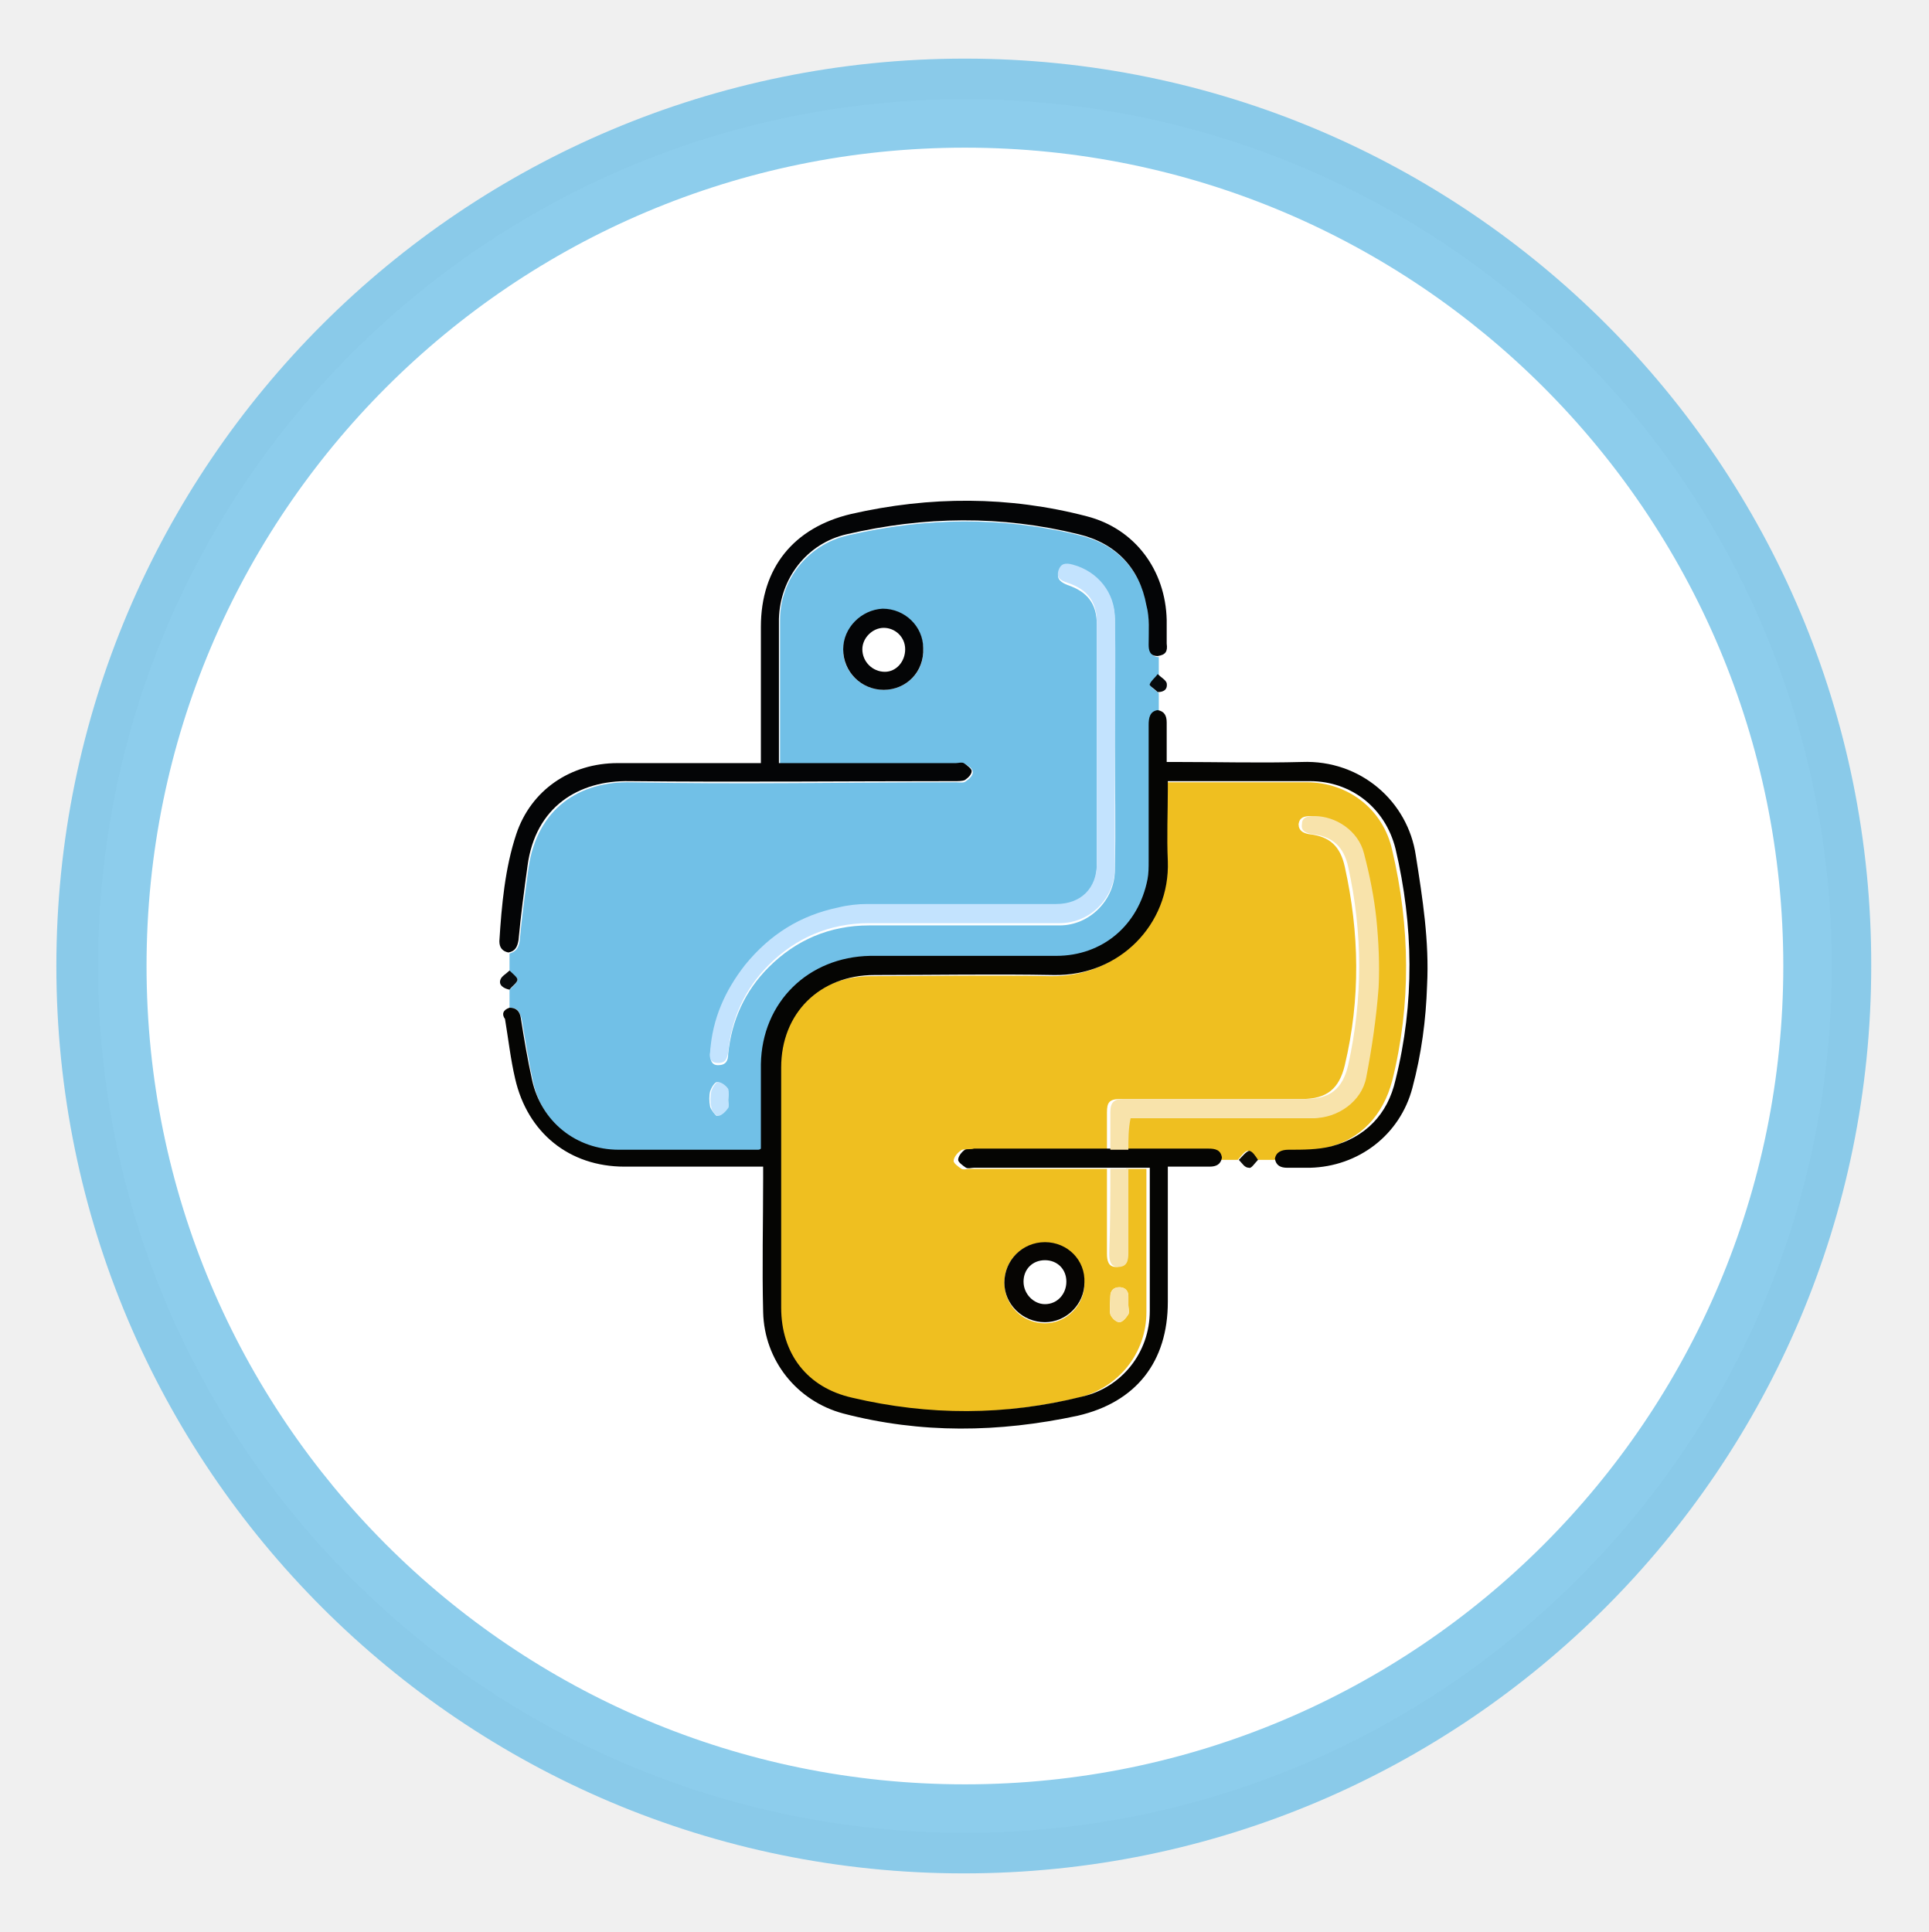
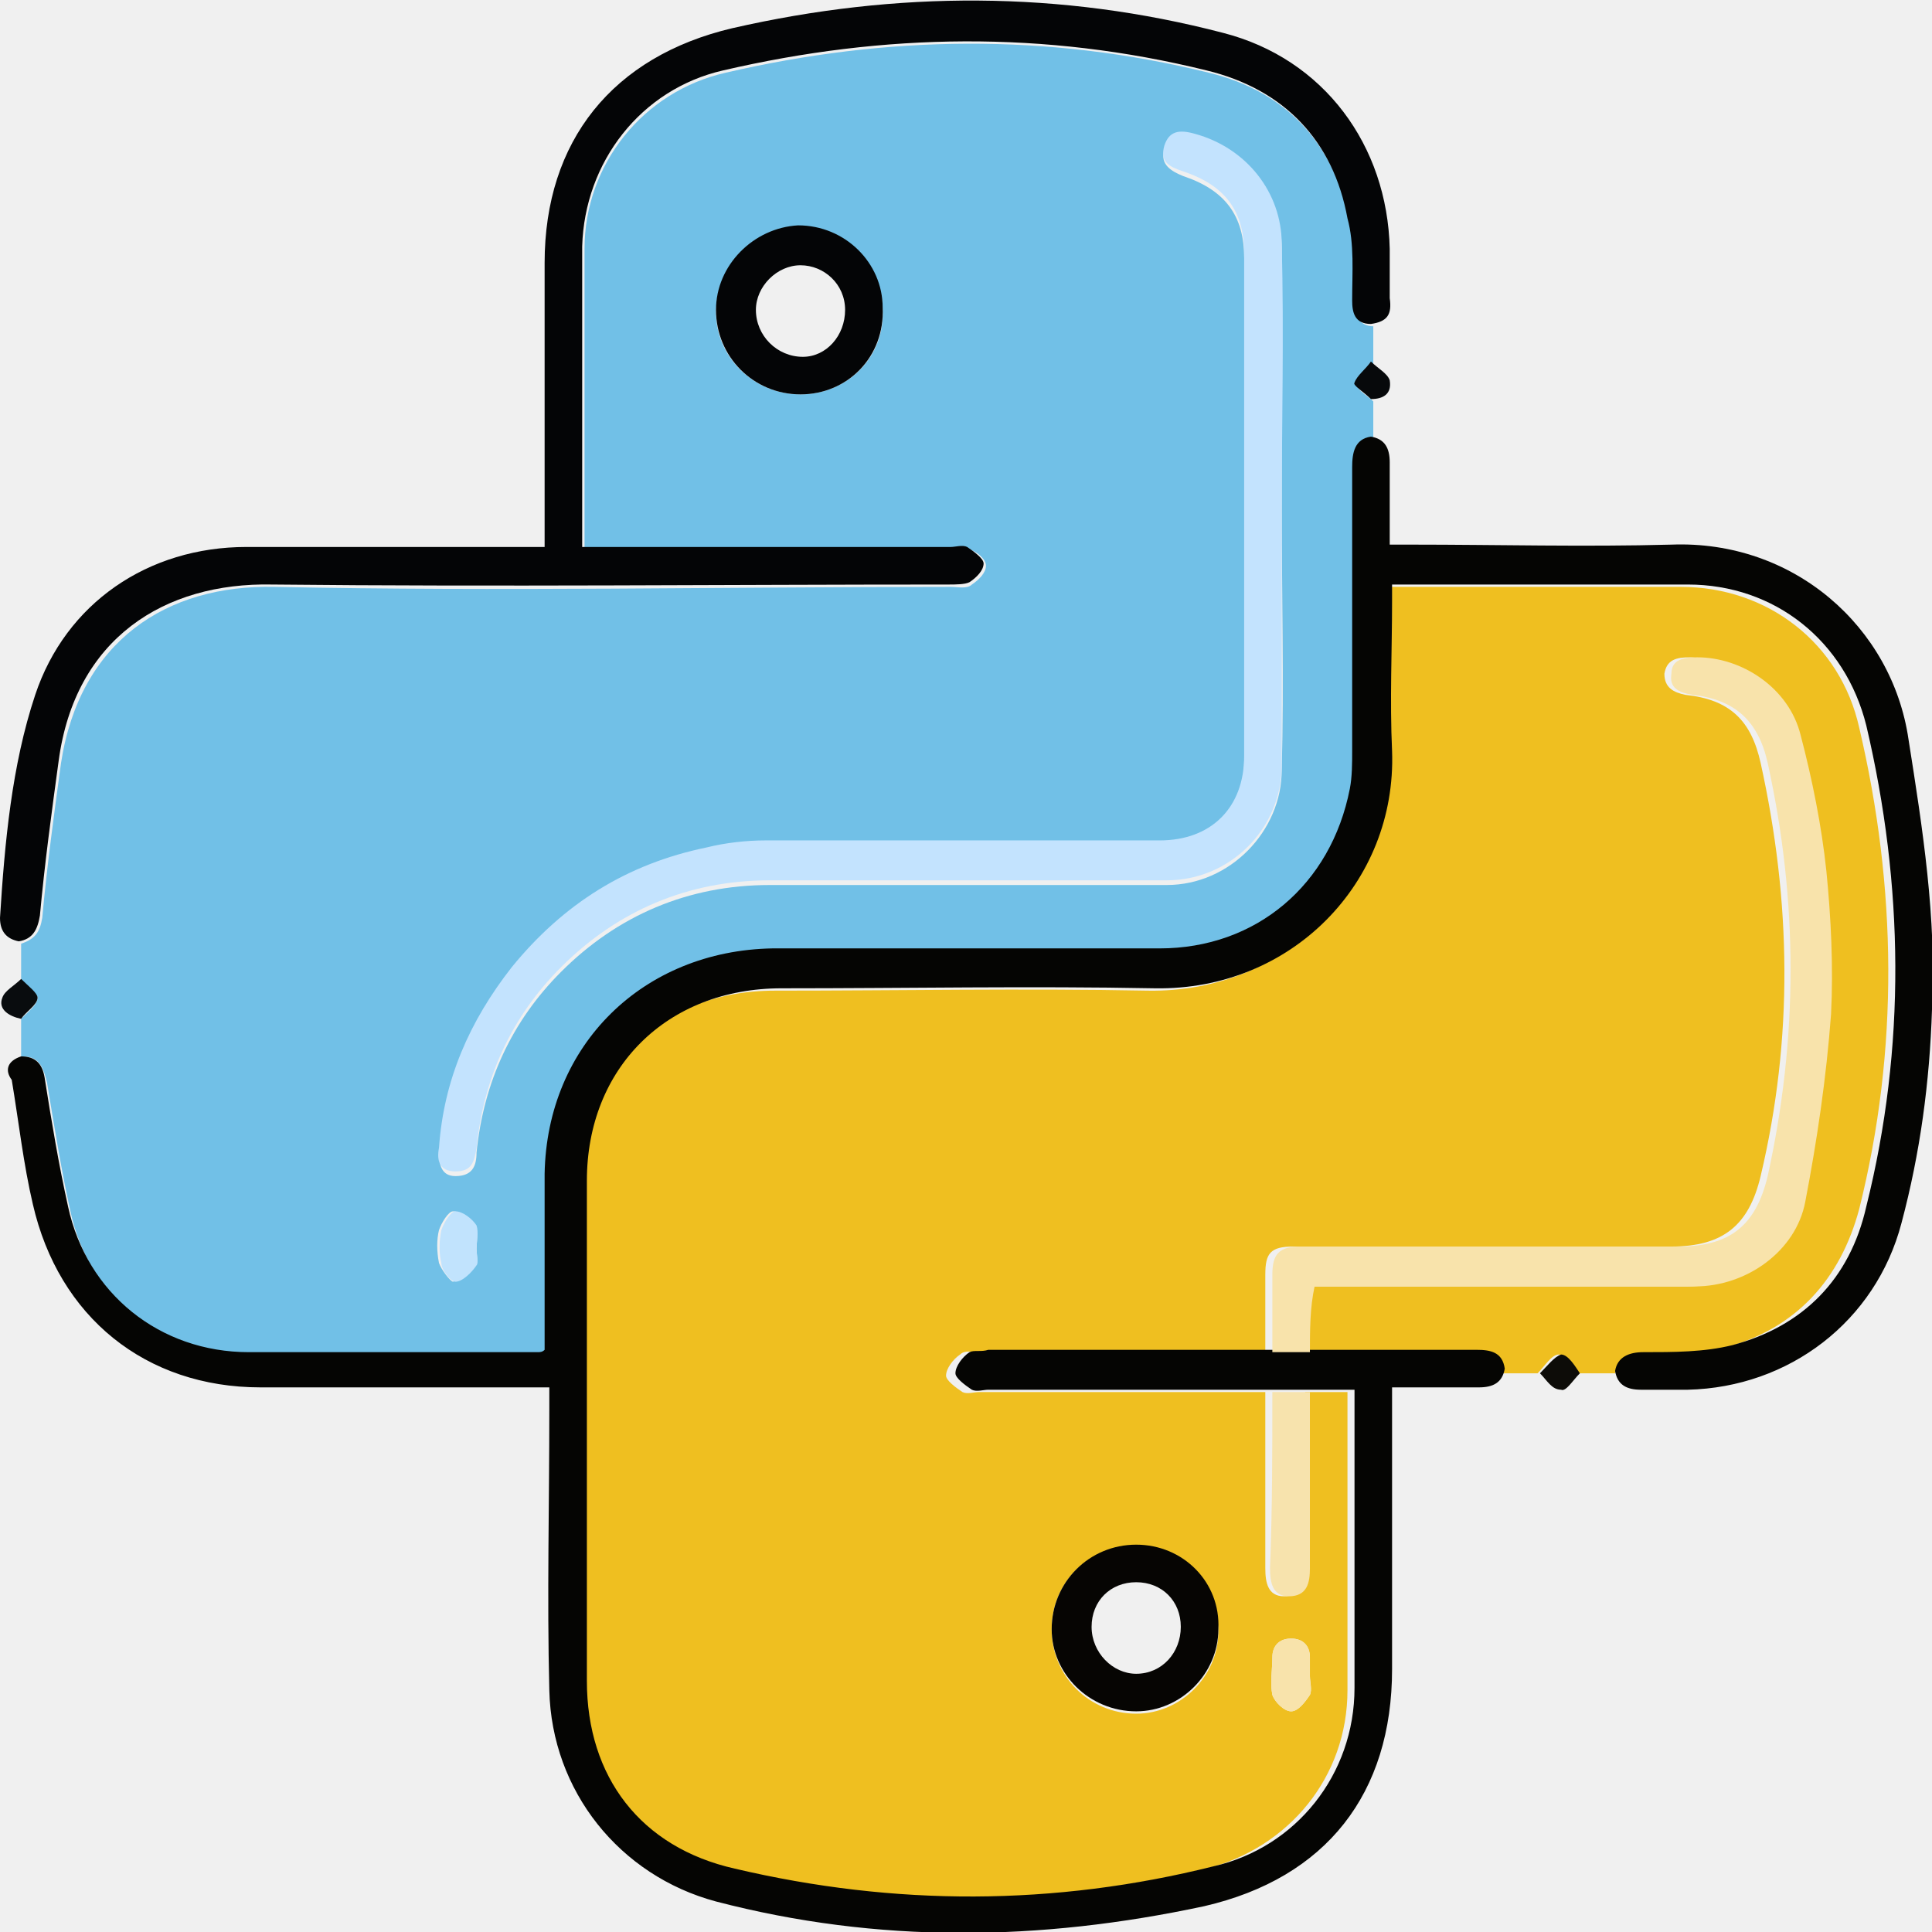
- <svg xmlns="http://www.w3.org/2000/svg" version="1.1" id="Layer_1" x="0px" y="0px" viewBox="0 0 171.1 171.4" style="enable-background:new 0 0 171.1 171.4;" xml:space="preserve">
+ <svg xmlns="http://www.w3.org/2000/svg" version="1.1" id="Layer_1" x="0px" y="0px" viewBox="0 0 82.3 82.3" style="enable-background:new 0 0 82.3 82.3;" xml:space="preserve">
  <style type="text/css">
- 	.st0{fill:#FFFFFF;}
- 	.st1{fill:none;stroke:#000000;stroke-width:1.072;stroke-miterlimit:10;}
- 	.st2{fill:none;stroke:#000000;stroke-width:1.078;stroke-miterlimit:10;}
- 	.st3{fill:none;stroke:#000000;stroke-width:1.082;stroke-miterlimit:10;}
- 	.st4{fill:none;stroke:#000000;stroke-width:1.07;stroke-miterlimit:10;}
- 	.st5{fill:none;stroke:#000000;stroke-width:1.061;stroke-miterlimit:10;}
- 	.st6{fill:none;stroke:#000000;stroke-width:1.078;stroke-miterlimit:10;}
- 	.st7{fill:none;stroke:#000000;stroke-width:1.064;stroke-miterlimit:10;}
- 	.st8{fill:none;stroke:#000000;stroke-width:1.071;stroke-miterlimit:10;}
- 	.st9{fill:none;stroke:#000000;stroke-width:0.896;stroke-miterlimit:10;}
- 	.st10{fill:#2284EB;}
- 	.st11{fill:#2682E8;}
- 	.st12{opacity:0.8;fill:#FFFF00;}
- 	.st13{fill:none;stroke:#000000;stroke-width:1.587;stroke-linecap:round;stroke-miterlimit:10;}
- 	.st14{fill:#040303;}
- 	.st15{opacity:0.8;fill:#103F84;}
- 	.st16{opacity:0.8;fill:#154EAA;}
- 	.st17{fill:#1955CD;}
- 	.st18{opacity:0.8;fill:#2A9B2F;}
- 	.st19{fill:#2A9B2F;}
- 	.st20{fill:#90DB5A;}
- 	.st21{opacity:0.8;fill:#FDC957;}
- 	.st22{fill:#413C36;}
- 	.st23{fill:#E46565;}
- 	.st24{fill:#E56D6D;}
- 	.st25{fill:#E56969;}
- 	.st26{fill:#FDC956;}
- 	.st27{fill:#FDC957;}
- 	.st28{fill:#FDCA57;}
- 	.st29{fill:#FCC856;}
- 	.st30{fill:#FCC957;}
- 	.st31{fill:#FCC958;}
- 	.st32{fill:#FDCA58;}
- 	.st33{fill:#FAC857;}
- 	.st34{fill:#F8C656;}
- 	.st35{opacity:0.8;fill:#71C0E7;}
- 	.st36{fill:#EFBF20;}
- 	.st37{fill:#71C0E7;}
- 	.st38{fill:#050503;}
- 	.st39{fill:#040506;}
- 	.st40{fill:#090C0E;}
- 	.st41{fill:#0D0C08;}
- 	.st42{fill:#07090B;}
- 	.st43{fill:#F8E3AB;}
- 	.st44{fill:#060503;}
- 	.st45{fill:#F7E3AD;}
- 	.st46{fill:#C3E3FE;}
- 	.st47{fill:#C1E3FD;}
- 	.st48{opacity:0.8;fill:#B7835A;}
- 	.st49{fill:#97C767;}
- 	.st50{fill:#88B858;}
- 	.st51{fill:#B7835A;}
- 	.st52{fill:#72B147;}
- 	.st53{clip-path:url(#SVGID_00000046308527155776092080000000523278962888452796_);fill:#946A49;}
- 	.st54{clip-path:url(#SVGID_00000005975374080904314030000017684046662923634586_);fill:#64A43A;}
- 	.st55{clip-path:url(#SVGID_00000016035605573769201660000013655788803363617946_);fill:#5A9A30;}
- 	.st56{fill:#5A5952;}
- 	.st57{fill:#765338;}
- 	.st58{fill:#496E2E;}
- 	.st59{fill:#5B422D;}
- 	.st60{fill:#3B6121;}
- 	.st61{fill:#4F3624;}
- 	.st62{fill:#362518;}
- 	.st63{fill:#57704C;}
- 	.st64{fill:#320000;}
- 	.st65{fill:#628D79;}
- 	.st66{fill:#688774;}
- 	.st67{fill:#6FA895;}
- 	.st68{fill:#608875;}
- 	.st69{fill:#557562;}
- 	.st70{fill:#6C8573;}
- 	.st71{fill:#826C6B;}
- 	.st72{fill:#655450;}
- 	.st73{fill:#6FA995;}
- 	.st74{fill:#667C68;}
- 	.st75{fill:#5D6E5C;}
- 	.st76{fill:#617261;}
- 	.st77{fill:#5C735F;}
- 	.st78{fill:#57705D;}
- 	.st79{fill:#5F7966;}
- 	.st80{fill:#5F7662;}
- 	.st81{fill:#5F7A66;}
- 	.st82{fill:#647364;}
- 	.st83{fill:#607B68;}
- 	.st84{fill:#677765;}
- 	.st85{fill:#657B67;}
- 	.st86{fill:#4C5F54;}
- 	.st87{fill:#657C65;}
- 	.st88{fill:#617E6C;}
- 	.st89{fill:#5F7460;}
- 	.st90{fill:#5F7560;}
- 	.st91{fill:#627E67;}
- 	.st92{fill:#647D68;}
- 	.st93{fill:#617C68;}
- 	.st94{fill:#5E7B68;}
- 	.st95{fill:#617E6B;}
- 	.st96{fill:#607564;}
- 	.st97{fill:#607F6B;}
- 	.st98{fill:#617862;}
- 	.st99{fill:#72706B;}
- 	.st100{fill:#617963;}
- 	.st101{fill:#667D66;}
- 	.st102{fill:#607A66;}
- 	.st103{fill:#637A64;}
- 	.st104{fill:#607963;}
- 	.st105{fill:#627B68;}
- 	.st106{fill:#627A64;}
- 	.st107{fill:#637E67;}
- 	.st108{fill:#697C69;}
- 	.st109{fill:#687A67;}
- 	.st110{fill:#65806A;}
- 	.st111{fill:#648069;}
- 	.st112{fill:#637F68;}
- 	.st113{fill:#6A7D6B;}
- 	.st114{fill:#647F68;}
- 	.st115{fill:#6A7C6A;}
- 	.st116{fill:#637D68;}
- 	.st117{fill:#657B69;}
- 	.st118{fill:#6B7D6B;}
- 	.st119{fill:#627D66;}
- 	.st120{fill:#677A68;}
- 	.st121{fill:#647A68;}
- 	.st122{fill:#667866;}
- 	.st123{fill:#697B69;}
- 	.st124{fill:#737C6F;}
- 	.st125{fill:#6A7C69;}
- 	.st126{fill:#657C6A;}
- 	.st127{fill:#5D7263;}
- 	.st128{fill:#747F75;}
- 	.st129{fill:#6C8370;}
- 	.st130{fill:#6B806E;}
- 	.st131{fill:#6E786E;}
- 	.st132{fill:#617762;}
- 	.st133{fill:#69816F;}
- 	.st134{fill:#6E8572;}
- 	.st135{fill:#6C7E6F;}
- 	.st136{fill:#6D8572;}
- 	.st137{fill:#717B71;}
- 	.st138{fill:#787F79;}
- 	.st139{fill:#6C8775;}
- 	.st140{fill:#6D8475;}
- 	.st141{fill:#70876E;}
- 	.st142{fill:#6F9784;}
- 	.st143{fill:#7F9986;}
- 	.st144{fill:#7B9086;}
- 	.st145{fill:#6C9280;}
- 	.st146{fill:#76867C;}
- 	.st147{fill:#7F847A;}
- 	.st148{fill:#75917F;}
- 	.st149{fill:#7D8980;}
- 	.st150{fill:#839489;}
- 	.st151{fill:#889B91;}
- 	.st152{fill:#76887E;}
- 	.st153{fill:#7B9481;}
- 	.st154{fill:#778C82;}
- 	.st155{fill:#7C9684;}
- 	.st156{fill:#7C8E84;}
- 	.st157{fill:#74927F;}
- 	.st158{fill:#829C8A;}
- 	.st159{fill:#7C9784;}
- 	.st160{fill:#808F79;}
- 	.st161{fill:#7C8F85;}
- 	.st162{fill:#718E7C;}
- 	.st163{fill:#74897F;}
- 	.st164{fill:#799886;}
- 	.st165{fill:#779280;}
- 	.st166{fill:#728F7B;}
- 	.st167{fill:#7C9A88;}
- 	.st168{fill:#7C8F78;}
- 	.st169{fill:#7E9C8A;}
- 	.st170{fill:#779482;}
- 	.st171{fill:#77897F;}
- 	.st172{fill:#819E8C;}
- 	.st173{fill:#7B9381;}
- 	.st174{fill:#799482;}
- 	.st175{fill:#718E7B;}
- 	.st176{fill:#709986;}
- 	.st177{fill:#7C8A81;}
- 	.st178{fill:#819784;}
- 	.st179{fill:#6D9482;}
- 	.st180{fill:#778B82;}
- 	.st181{fill:#7F8E84;}
- 	.st182{fill:#7C9C8A;}
- 	.st183{fill:#728E7A;}
- 	.st184{fill:#869E8C;}
- 	.st185{fill:#72887E;}
- 	.st186{fill:#738F7B;}
- 	.st187{fill:#748F7B;}
- 	.st188{fill:#788B82;}
- 	.st189{fill:#829086;}
- 	.st190{fill:#7E8077;}
- 	.st191{fill:#7A9886;}
- 	.st192{fill:#7B9886;}
- 	.st193{fill:#809A88;}
- 	.st194{fill:#758A80;}
- 	.st195{fill:#89ABA0;}
- 	.st196{fill:#839C8A;}
- 	.st197{fill:#778E7C;}
- 	.st198{fill:#849C8A;}
- 	.st199{fill:#788980;}
- 	.st200{fill:#758A81;}
- 	.st201{fill:#66826B;}
- 	.st202{fill:#7F8278;}
- 	.st203{fill:#7B8D77;}
- 	.st204{fill:#252326;}
- 	.st205{fill:#C6B7B4;}
- 	.st206{fill:#C8B9B6;}
- 	.st207{fill:#C3B4B1;}
- 	.st208{fill:#D6C7C4;}
- 	.st209{fill:#C7B8B5;}
- 	.st210{fill:#C9BAB6;}
- 	.st211{fill:#AEA29F;}
- 	.st212{fill:#B2A5A2;}
- 	.st213{fill:#CBBCB9;}
- 	.st214{fill:#47704C;}
- 	.st215{fill:#B1A4A1;}
- 	.st216{fill:#AFA29F;}
- 	.st217{fill:#BEB1AE;}
- 	.st218{fill:#C9BBB7;}
- 	.st219{fill:#B3A6A3;}
- 	.st220{fill:#C1B3B0;}
- 	.st221{fill:#B5A9A5;}
- 	.st222{fill:#DBCAC7;}
- 	.st223{fill:#B4A8A4;}
- 	.st224{fill:#DAC9C6;}
- 	.st225{fill:#ADA09D;}
- 	.st226{fill:#BFB1AE;}
- 	.st227{fill:#AEA19E;}
- 	.st228{fill:#BBAFAB;}
- 	.st229{fill:#D7C7C4;}
- 	.st230{fill:#D6C6C3;}
- 	.st231{fill:#B6A9A5;}
- 	.st232{fill:#DACAC7;}
- 	.st233{fill:#B2A6A2;}
- 	.st234{fill:#C5B7B4;}
- 	.st235{fill:#CDBEBB;}
- 	.st236{fill:#BBAEAA;}
- 	.st237{fill:#D5C5C2;}
- 	.st238{fill:#D9C8C5;}
- 	.st239{fill:#D8C8C5;}
- 	.st240{fill:#CABBB8;}
- 	.st241{fill:#B7AAA6;}
- 	.st242{fill:#BFB2AE;}
- 	.st243{fill:#D3C3C0;}
- 	.st244{fill:#B9ACA8;}
- 	.st245{fill:#CFC0BD;}
- 	.st246{fill:#B3A7A3;}
- 	.st247{fill:#BEB1AD;}
- 	.st248{fill:#BCAFAB;}
- 	.st249{fill:#C4B5B2;}
- 	.st250{fill:#DDCCC9;}
- 	.st251{fill:#B7AAA7;}
- 	.st252{fill:#ADA19E;}
- 	.st253{fill:#C9BAB7;}
- 	.st254{fill:#B8ABA7;}
- 	.st255{fill:#D1C2BF;}
- 	.st256{fill:#B0A3A0;}
- 	.st257{fill:#D2C3C0;}
- 	.st258{fill:#C0B2AF;}
- 	.st259{fill:#BBAEAB;}
- 	.st260{fill:#D2C2BF;}
- 	.st261{fill:#BDB1AD;}
- 	.st262{fill:#BAADA9;}
- 	.st263{fill:#C2B4B1;}
- 	.st264{fill:#D9C9C6;}
- 	.st265{fill:#BDB0AC;}
- 	.st266{fill:#C5B6B3;}
- 	.st267{fill:#6C6463;}
- 	.st268{fill:#DCCBC8;}
- 	.st269{fill:#B7ABA7;}
- 	.st270{fill:#D0C1BE;}
- 	.st271{fill:#786F6D;}
- 	.st272{fill:#DCCCC9;}
- 	.st273{fill:#7A706F;}
- 	.st274{fill:#7C7271;}
- 	.st275{fill:#6B6362;}
- 	.st276{fill:#766D6C;}
- 	.st277{fill:#7A716F;}
- 	.st278{fill:#DBC9C6;}
- 	.st279{fill:#121111;}
- 	.st280{fill:#79706E;}
- 	.st281{fill:#665E5D;}
- 	.st282{fill:#685F5E;}
- 	.st283{fill:#D5C6C3;}
- 	.st284{fill:#645C5C;}
- 	.st285{fill:#665E5E;}
- 	.st286{fill:#68605F;}
- 	.st287{fill:#6D6564;}
- 	.st288{fill:#716968;}
- 	.st289{fill:#756C6B;}
- 	.st290{fill:#E1D9D4;}
- 	.st291{fill:#796F6D;}
- 	.st292{fill:#E0D8D3;}
- 	.st293{fill:#7E7372;}
- 	.st294{fill:#E2DBD6;}
- 	.st295{fill:#807675;}
- 	.st296{fill:#E2DAD5;}
- 	.st297{fill:#6C6361;}
- 	.st298{fill:#726A69;}
- 	.st299{fill:#242225;}
- 	.st300{fill:#746B6A;}
- 	.st301{fill:#E1DAD5;}
- 	.st302{fill:#222123;}
- 	.st303{fill:#555052;}
- 	.st304{fill:#608874;}
- 	.st305{fill:#DFD7D2;}
- 	.st306{fill:#DED5D0;}
- 	.st307{fill:#565052;}
- 	.st308{fill:#736A69;}
- 	.st309{fill:#222124;}
- 	.st310{fill:#524D4E;}
- 	.st311{fill:#131111;}
- 	.st312{fill:#232124;}
- 	.st313{fill:#222022;}
- 	.st314{fill:#635859;}
- 	.st315{fill:#6A886C;}
- 	.st316{fill:#777E73;}
- 	.st317{fill:#290101;}
- 	.st318{fill:#7B8378;}
- 	.st319{fill:#6E8C71;}
- 	.st320{fill:#300101;}
- 	.st321{fill:#466F4B;}
- 	.st322{fill:#E3DCD7;}
- 	.st323{fill:#E3DBD6;}
- 	.st324{fill:#131212;}
- 	.st325{fill:#E0D7D2;}
- 	.st326{fill:#0E0C0C;}
- 	.st327{fill:#585153;}
- 	.st328{fill:#060404;}
- 	.st329{fill:#020101;}
- 	.st330{fill:#020202;}
- 	.st331{fill:#5B5355;}
- 	.st332{fill:#0E0D0D;}
- 	.st333{fill:#DFD5D0;}
- 	.st334{fill:#0F0C0C;}
- 	.st335{fill:#534D4E;}
- 	.st336{fill:#030202;}
- 	.st337{fill:#554F51;}
- 	.st338{fill:#070707;}
- 	.st339{fill:#DED3CF;}
- 	.st340{fill:#817675;}
- 	.st341{fill:#050404;}
- 	.st342{fill:#554D4F;}
- 	.st343{fill:#565152;}
- 	.st344{fill:#DFD6D1;}
- 	.st345{fill:#827876;}
- 	.st346{fill:#C3B5B2;}
- 	.st347{fill:#B6AAA6;}
- 	.st348{fill:#DBD1CC;}
- 	.st349{fill:#595153;}
- 	.st350{fill:#DBD0CB;}
- 	.st351{fill:#DCD2CE;}
- 	.st352{fill:#7F7573;}
- 	.st353{fill:#E0D9D4;}
- 	.st354{fill:#D5C6C2;}
- 	.st355{fill:#DDD5D1;}
- 	.st356{fill:#DFD8D4;}
- 	.st357{fill:#6F6564;}
- 	.st358{fill:#DAD0CB;}
- 	.st359{opacity:0.8;fill:#FD7E01;}
- 	.st360{fill:#020303;}
- 	.st361{fill:#1A56CD;}
- 	.st362{fill:#FD7E01;}
- 	.st363{fill:#E06E07;}
- 	.st364{fill:#4D88E8;}
- 	.st365{opacity:0.8;fill:#B665C2;}
- 	.st366{fill:#E685F9;}
- 	.st367{fill:#B665C2;}
- 	.st368{fill:#D376E1;}
- 	.st369{fill:#6BE7FA;}
- 	.st370{fill:#6BE8FA;}
- 	.st371{opacity:0.8;fill:#2AB2FD;}
- 	.st372{fill:#2AB2FD;}
- 	.st373{fill:#2BB2FD;}
- 	.st374{fill:#2CB3FD;}
- 	.st375{fill:#2EB4FD;}
- 	.st376{fill:#2EB5FD;}
- 	.st377{fill:#2FB5FD;}
- 	.st378{opacity:0.8;fill:#F24234;}
- 	.st379{fill:#030302;}
- 	.st380{fill:#CDD6DA;}
- 	.st381{fill:#02A7F2;}
- 	.st382{fill:#F24234;}
- 	.st383{fill:#FD5622;}
- 	.st384{fill:#FDDA00;}
- 	.st385{fill:#3E50B3;}
- 	.st386{fill:#60A817;}
- 	.st387{fill:#A3C200;}
- 	.st388{fill:#A3C300;}
- 	.st389{fill:#008900;}
- 	.st390{fill:#FDE93A;}
- 	.st391{fill:#FD9701;}
- 	.st392{fill:#00BAD2;}
- 	.st393{fill:#7D8C92;}
- 	.st394{fill:#5F7C89;}
- 	.st395{fill:#9C9C9C;}
- 	.st396{fill:#00818D;}
- 	.st397{fill:#F17A00;}
- 	.st398{fill:#F9D533;}
- 	.st399{fill:#539214;}
- 	.st400{fill:#007600;}
- 	.st401{fill:#8EAA00;}
- 	.st402{fill:#FABE08;}
- 	.st403{fill:#8CA700;}
- 	.st404{fill:#36464E;}
+ 	.st0{fill:#EFBF20;}
+ 	.st1{fill:#71C0E7;}
+ 	.st2{fill:#050503;}
+ 	.st3{fill:#040506;}
+ 	.st4{fill:#090C0E;}
+ 	.st5{fill:#0D0C08;}
+ 	.st6{fill:#07090B;}
+ 	.st7{fill:#F8E3AB;}
+ 	.st8{fill:#060503;}
+ 	.st9{fill:#F7E3AD;}
+ 	.st10{fill:#C3E3FE;}
+ 	.st11{fill:#C1E3FD;}
</style>
-   <circle class="st0" cx="85.6" cy="85.7" r="76.9" />
  <g>
-     <path class="st35" d="M85.6,5.2C41.1,5.2,5,41.2,5,85.7c0,44.5,36.1,80.5,80.5,80.5c44.5,0,80.5-36.1,80.5-80.5   C166.1,41.2,130,5.2,85.6,5.2z M85.6,158.3c-40.1,0-72.6-32.5-72.6-72.6c0-40.1,32.5-72.6,72.6-72.6c40.1,0,72.6,32.5,72.6,72.6   C158.2,125.8,125.7,158.3,85.6,158.3z" />
-     <g>
-       <path class="st36" d="M113.1,102.9c-0.5,0-1,0-1.6,0c-0.3-0.3-0.6-0.8-0.8-0.8c-0.3,0-0.6,0.5-0.9,0.8c-0.5,0-1,0-1.6,0    c-0.1-0.7-0.6-0.8-1.2-0.8c-2.3,0-4.7,0-7,0c0-0.9,0-1.9,0-2.9c0.4,0,0.7,0,1.1,0c5,0,10.1,0,15.1,0c2.2,0,4.3-1.5,4.7-3.6    c0.5-2.7,0.9-5.3,1.1-8c0.2-2,0.1-4.1-0.2-6.1c-0.2-2-0.6-3.9-1.1-5.8c-0.6-2-2.5-3.2-4.4-3.3c-0.6,0-1,0.1-1.1,0.7    c0,0.6,0.4,0.8,0.9,0.9c1.9,0.2,2.8,1.1,3.2,2.9c1.3,5.9,1.4,11.7,0,17.6c-0.5,2.1-1.6,3-3.8,3c-5.4,0-10.7,0-16.1,0    c-1,0-1.2,0.3-1.2,1.2c0,1.1,0,2.2,0,3.3c-4.1,0-8.2,0-12.2,0c-0.3,0-0.6-0.1-0.8,0.1c-0.3,0.2-0.6,0.6-0.6,0.9    c0,0.2,0.4,0.5,0.7,0.7c0.2,0.1,0.5,0,0.7,0c4.1,0,8.2,0,12.2,0c0,2.5,0,5,0,7.5c0,0.6,0.1,1.2,0.8,1.2c0.7,0,0.9-0.6,0.9-1.2    c0-2.5,0-5,0-7.5c0.6,0,1.2,0,1.8,0c0,0.2,0,0.3,0,0.5c0,4.1,0,8.2,0,12.2c0,3.7-2.5,6.7-6,7.6c-6.8,1.6-13.6,1.7-20.4,0.1    c-4-0.9-6.3-3.9-6.3-8c0-7.1,0-14.2,0-21.3c0-4.8,3.4-8.2,8.3-8.2c5.3,0,10.6-0.1,15.9,0c5.9,0.1,10.4-4.5,10.1-10.1    c-0.1-2.1,0-4.2,0-6.4c0-0.2,0-0.5,0-0.7c4.3,0,8.5,0,12.6,0c3.7,0,6.8,2.4,7.6,6c1.6,6.8,1.7,13.7,0,20.5c-0.8,3-2.7,5.1-5.7,5.9    c-1.2,0.3-2.5,0.2-3.8,0.3C113.7,102.1,113.3,102.2,113.1,102.9z M89.1,113.8c0,2,1.6,3.6,3.6,3.6c1.9,0,3.5-1.6,3.5-3.5    c0-2-1.6-3.6-3.5-3.6C90.7,110.2,89.1,111.8,89.1,113.8z M100.1,115.8C100.1,115.8,100.1,115.8,100.1,115.8c0-0.3,0-0.5,0-0.8    c0-0.5-0.3-0.8-0.8-0.8c-0.5,0-0.8,0.3-0.8,0.8c0,0.5-0.1,1.1,0,1.6c0.1,0.3,0.5,0.7,0.8,0.7c0.3,0,0.6-0.4,0.8-0.7    C100.2,116.4,100.1,116,100.1,115.8z" />
-       <path class="st37" d="M45.2,89.4c0-0.5,0-1.1,0-1.6c0.3-0.3,0.7-0.6,0.7-0.9c0-0.2-0.5-0.5-0.7-0.8c0-0.5,0-1,0-1.5    c0.6-0.2,0.8-0.5,0.9-1.1c0.2-2.2,0.5-4.4,0.8-6.6c0.8-5.2,4.5-7.6,9.1-7.5c9.6,0.2,19.2,0,28.8,0c0.3,0,0.7,0.1,0.9-0.1    c0.3-0.2,0.6-0.5,0.6-0.8c0-0.3-0.4-0.6-0.7-0.7c-0.2-0.1-0.5,0-0.7,0c-4.9,0-9.9,0-14.8,0c-0.3,0-0.6,0-0.9,0c0-0.2,0-0.4,0-0.5    c0-4.1,0-8.2,0-12.3c0-3.6,2.5-6.7,6-7.5c6.9-1.6,13.7-1.7,20.6,0c3.3,0.8,5.3,3,6,6.3c0.2,1.1,0.1,2.3,0.2,3.5c0,0.5,0.2,1,0.8,1    c0,0.5,0,1.1,0,1.6c-0.3,0.3-0.7,0.5-0.7,0.9c0,0.2,0.5,0.5,0.7,0.7c0,0.6,0,1.1,0,1.7c-0.7,0.1-0.8,0.7-0.8,1.3c0,4,0,8.1,0,12.1    c0,0.5,0,1.1-0.1,1.6c-0.7,4.1-3.9,6.8-8.1,6.8c-5.5,0-11,0-16.5,0c-5.5,0-9.6,4.1-9.7,9.6c0,2.2,0,4.4,0,6.5c0,0.3,0,0.7,0,1    c-0.2,0-0.3,0.1-0.3,0.1c-4.1,0-8.2,0-12.3,0c-3.8,0-6.9-2.5-7.7-6.2c-0.4-1.8-0.7-3.7-1-5.5C46.1,89.7,45.9,89.4,45.2,89.4z     M98.9,66.1c0-3.7,0-7.4,0-11.1c0-2.3-1.5-4.2-3.7-4.7c-0.6-0.2-1.1-0.1-1.3,0.5c-0.2,0.6,0.3,0.9,0.8,1.1    c1.8,0.6,2.6,1.7,2.6,3.5c0,7.1,0,14.3,0,21.4c0,2.2-1.4,3.6-3.6,3.6c-5.6,0-11.2,0-16.8,0c-0.8,0-1.7,0.1-2.5,0.3    c-3.4,0.7-6.2,2.4-8.3,5.1c-1.8,2.2-2.8,4.8-3.1,7.7c0,0.5,0.1,1,0.7,1c0.7,0,0.9-0.4,0.9-1c0.3-3,1.5-5.6,3.6-7.7    c2.4-2.4,5.4-3.7,8.9-3.7c5.6,0,11.3,0,16.9,0c2.7,0,4.9-2.3,4.9-4.9C99,73.4,98.9,69.7,98.9,66.1z M78.4,61.2    c2,0,3.6-1.6,3.5-3.6c0-2-1.7-3.6-3.6-3.5c-1.9,0-3.5,1.7-3.5,3.6C74.8,59.6,76.4,61.2,78.4,61.2z M64.6,97.6    C64.6,97.6,64.7,97.6,64.6,97.6c0-0.3,0.1-0.7-0.1-1c-0.2-0.3-0.6-0.6-0.9-0.6c-0.2,0-0.5,0.5-0.6,0.8c-0.1,0.4-0.1,0.9,0,1.4    c0.1,0.3,0.5,0.8,0.6,0.8c0.3-0.1,0.7-0.4,0.9-0.7C64.7,98.2,64.6,97.9,64.6,97.6z" />
-       <path class="st38" d="M45.2,89.4c0.6,0,0.9,0.3,1,0.9c0.3,1.9,0.6,3.7,1,5.5c0.8,3.7,3.9,6.2,7.7,6.2c4.1,0,8.2,0,12.3,0    c0.1,0,0.2,0,0.3-0.1c0-0.3,0-0.7,0-1c0-2.2,0-4.4,0-6.5c0.1-5.5,4.2-9.5,9.7-9.6c5.5,0,11,0,16.5,0c4.1,0,7.3-2.7,8.1-6.8    c0.1-0.5,0.1-1.1,0.1-1.6c0-4,0-8.1,0-12.1c0-0.6,0.1-1.2,0.8-1.3c0.6,0.1,0.8,0.5,0.8,1.1c0,1.1,0,2.3,0,3.5c0.4,0,0.7,0,0.9,0    c3.7,0,7.4,0.1,11.1,0c5.2-0.2,9.4,3.5,10.1,8.3c0.6,3.8,1.2,7.6,1,11.5c-0.1,3.1-0.5,6.1-1.3,9.1c-1.1,4.2-4.8,7-9.1,7.1    c-0.7,0-1.4,0-2,0c-0.6,0-1-0.2-1.1-0.8c0.1-0.6,0.6-0.8,1.2-0.8c1.3,0,2.6,0,3.8-0.3c3-0.8,5-2.8,5.7-5.9    c1.7-6.8,1.6-13.7,0-20.5c-0.9-3.6-3.9-6-7.6-6c-4.2,0-8.4,0-12.6,0c0,0.3,0,0.5,0,0.7c0,2.1-0.1,4.2,0,6.4    c0.2,5.6-4.3,10.2-10.1,10.1c-5.3-0.1-10.6,0-15.9,0c-4.9,0-8.3,3.4-8.3,8.2c0,7.1,0,14.2,0,21.3c0,4.1,2.3,7.1,6.3,8    c6.8,1.6,13.6,1.6,20.4-0.1c3.5-0.8,6-3.9,6-7.6c0-4.1,0-8.2,0-12.2c0-0.1,0-0.3,0-0.5c-0.6,0-1.2,0-1.8,0c-0.5,0-1.1,0-1.6,0    c-4.1,0-8.2,0-12.2,0c-0.2,0-0.5,0.1-0.7,0c-0.3-0.2-0.7-0.5-0.7-0.7c0-0.3,0.3-0.7,0.6-0.9c0.2-0.1,0.5,0,0.8-0.1    c4.1,0,8.2,0,12.2,0c0.5,0,1.1,0,1.6,0c2.3,0,4.7,0,7,0c0.6,0,1.1,0.1,1.2,0.8c-0.1,0.6-0.5,0.8-1.1,0.8c-1.2,0-2.4,0-3.7,0    c0,0.3,0,0.6,0,0.9c0,3.7,0,7.4,0,11.1c0,5.3-2.8,8.9-8,10.1c-7,1.5-13.9,1.6-20.8-0.2c-4.1-1.1-7-4.7-7.1-9c-0.1-4,0-7.9,0-11.9    c0-0.3,0-0.6,0-1c-0.4,0-0.6,0-0.9,0c-3.8,0-7.6,0-11.4,0c-4.9,0-8.6-3-9.7-7.8c-0.4-1.7-0.6-3.5-0.9-5.3    C44.5,90,44.6,89.6,45.2,89.4z" />
-       <path class="st39" d="M102.7,58.2c-0.7,0-0.8-0.5-0.8-1c0-1.2,0.1-2.4-0.2-3.5c-0.6-3.3-2.7-5.5-6-6.3c-6.9-1.7-13.7-1.6-20.6,0    c-3.5,0.8-5.9,3.9-6,7.5c0,4.1,0,8.2,0,12.3c0,0.1,0,0.3,0,0.5c0.3,0,0.6,0,0.9,0c4.9,0,9.9,0,14.8,0c0.2,0,0.5-0.1,0.7,0    c0.3,0.2,0.7,0.5,0.7,0.7c0,0.3-0.3,0.6-0.6,0.8c-0.2,0.1-0.6,0.1-0.9,0.1c-9.6,0-19.2,0.1-28.8,0c-4.6-0.1-8.4,2.3-9.1,7.5    c-0.3,2.2-0.6,4.4-0.8,6.6c-0.1,0.6-0.3,1-0.9,1.1c-0.5-0.1-0.8-0.4-0.8-1c0.2-3.2,0.5-6.5,1.5-9.5c1.3-3.9,4.8-6.3,9-6.3    c3.9,0,7.8,0,11.7,0c0.3,0,0.6,0,1,0c0-0.4,0-0.7,0-0.9c0-3.7,0-7.5,0-11.2c0-5.2,2.9-8.8,8-10c7-1.6,14-1.6,20.9,0.2    c4.3,1.1,7,4.8,7.1,9.2c0,0.7,0,1.4,0,2.1C103.6,57.8,103.4,58.1,102.7,58.2z" />
-       <path class="st40" d="M45.2,86.1c0.3,0.3,0.7,0.6,0.7,0.8c0,0.3-0.5,0.6-0.7,0.9c-0.5-0.1-1-0.4-0.8-0.9    C44.5,86.6,44.9,86.4,45.2,86.1z" />
-       <path class="st41" d="M109.9,102.9c0.3-0.3,0.6-0.7,0.9-0.8c0.3,0,0.6,0.5,0.8,0.8c-0.3,0.3-0.6,0.8-0.8,0.7    C110.4,103.6,110.2,103.2,109.9,102.9z" />
-       <path class="st42" d="M102.7,61.4c-0.3-0.3-0.8-0.6-0.7-0.7c0.1-0.3,0.5-0.6,0.7-0.9c0.3,0.3,0.7,0.5,0.8,0.8    C103.6,61.2,103.2,61.4,102.7,61.4z" />
-       <path class="st43" d="M100.1,102c-0.5,0-1.1,0-1.6,0c0-1.1,0-2.2,0-3.3c0-0.9,0.3-1.2,1.2-1.2c5.4,0,10.7,0,16.1,0    c2.2,0,3.3-0.9,3.8-3c1.3-5.9,1.3-11.7,0-17.6c-0.4-1.8-1.4-2.7-3.2-2.9c-0.6-0.1-1-0.3-0.9-0.9c0-0.6,0.5-0.7,1.1-0.7    c1.9,0,3.9,1.3,4.4,3.3c0.5,1.9,0.9,3.9,1.1,5.8c0.2,2,0.3,4.1,0.2,6.1c-0.2,2.7-0.6,5.4-1.1,8c-0.4,2.1-2.5,3.6-4.7,3.6    c-5,0-10.1,0-15.1,0c-0.3,0-0.6,0-1.1,0C100.1,100.1,100.1,101.1,100.1,102z" />
-       <path class="st44" d="M89.1,113.8c0-2,1.6-3.6,3.6-3.6c2,0,3.6,1.6,3.5,3.6c0,1.9-1.6,3.5-3.5,3.5    C90.7,117.3,89.1,115.7,89.1,113.8z M94.6,113.7c0-1.1-0.8-1.9-1.9-1.9c-1.1,0-1.9,0.8-1.9,1.9c0,1.1,0.9,2,1.9,2    C93.8,115.7,94.6,114.8,94.6,113.7z" />
-       <path class="st45" d="M98.5,103.7c0.5,0,1.1,0,1.6,0c0,2.5,0,5,0,7.5c0,0.6-0.1,1.2-0.9,1.2c-0.7,0-0.8-0.6-0.8-1.2    C98.5,108.7,98.5,106.2,98.5,103.7z" />
-       <path class="st43" d="M100.1,115.8c0,0.3,0.1,0.6,0,0.8c-0.2,0.3-0.5,0.7-0.8,0.7c-0.3,0-0.7-0.4-0.8-0.7c-0.1-0.5,0-1.1,0-1.6    c0-0.5,0.3-0.8,0.8-0.8c0.5,0,0.8,0.3,0.8,0.8C100.1,115.2,100.1,115.5,100.1,115.8C100.1,115.8,100.1,115.8,100.1,115.8z" />
-       <path class="st46" d="M98.9,66.1c0,3.6,0,7.3,0,10.9c0,2.7-2.2,4.9-4.9,4.9c-5.6,0-11.3,0-16.9,0c-3.5,0-6.5,1.3-8.9,3.7    c-2.1,2.1-3.3,4.7-3.6,7.7c-0.1,0.6-0.2,1-0.9,1c-0.7,0-0.8-0.5-0.7-1c0.2-2.9,1.3-5.4,3.1-7.7c2.2-2.7,4.9-4.4,8.3-5.1    c0.8-0.2,1.7-0.3,2.5-0.3c5.6,0,11.2,0,16.8,0c2.2,0,3.6-1.4,3.6-3.6c0-7.1,0-14.3,0-21.4c0-1.8-0.8-2.9-2.6-3.5    c-0.6-0.2-1-0.4-0.8-1.1c0.2-0.6,0.6-0.7,1.3-0.5c2.2,0.6,3.7,2.5,3.7,4.7C99,58.7,98.9,62.4,98.9,66.1z" />
-       <path class="st39" d="M78.4,61.2c-2,0-3.6-1.6-3.6-3.6c0-1.9,1.6-3.5,3.5-3.6c2,0,3.6,1.6,3.6,3.5C82,59.6,80.4,61.2,78.4,61.2z     M80.3,57.6c0-1.1-0.9-1.9-1.9-1.9c-1,0-1.9,0.9-1.9,1.9c0,1.1,0.9,2,2,2C79.5,59.6,80.3,58.7,80.3,57.6z" />
-       <path class="st47" d="M64.6,97.6c0,0.2,0.1,0.6,0,0.7C64.4,98.6,64,99,63.7,99c-0.2,0-0.6-0.5-0.6-0.8c-0.1-0.4-0.1-0.9,0-1.4    c0.1-0.3,0.4-0.8,0.6-0.8c0.3,0,0.7,0.3,0.9,0.6C64.7,96.9,64.6,97.3,64.6,97.6C64.7,97.6,64.6,97.6,64.6,97.6z" />
-     </g>
+     <path class="st0" d="M68.8,58.5c-0.5,0-1,0-1.6,0c-0.3-0.3-0.6-0.8-0.8-0.8c-0.3,0-0.6,0.5-0.9,0.8c-0.5,0-1,0-1.6,0   c-0.1-0.7-0.6-0.8-1.2-0.8c-2.3,0-4.7,0-7,0c0-0.9,0-1.9,0-2.9c0.4,0,0.7,0,1.1,0c5,0,10.1,0,15.1,0c2.2,0,4.3-1.5,4.7-3.6   c0.5-2.7,0.9-5.3,1.1-8c0.2-2,0.1-4.1-0.2-6.1c-0.2-2-0.6-3.9-1.1-5.8c-0.6-2-2.5-3.2-4.4-3.3c-0.6,0-1,0.1-1.1,0.7   c0,0.6,0.4,0.8,0.9,0.9c1.9,0.2,2.8,1.1,3.2,2.9c1.3,5.9,1.4,11.7,0,17.6c-0.5,2.1-1.6,3-3.8,3c-5.4,0-10.7,0-16.1,0   c-1,0-1.2,0.3-1.2,1.2c0,1.1,0,2.2,0,3.3c-4.1,0-8.2,0-12.2,0c-0.3,0-0.6-0.1-0.8,0.1c-0.3,0.2-0.6,0.6-0.6,0.9   c0,0.2,0.4,0.5,0.7,0.7c0.2,0.1,0.5,0,0.7,0c4.1,0,8.2,0,12.2,0c0,2.5,0,5,0,7.5c0,0.6,0.1,1.2,0.8,1.2c0.7,0,0.9-0.6,0.9-1.2   c0-2.5,0-5,0-7.5c0.6,0,1.2,0,1.8,0c0,0.2,0,0.3,0,0.5c0,4.1,0,8.2,0,12.2c0,3.7-2.5,6.7-6,7.6c-6.8,1.6-13.6,1.7-20.4,0.1   c-4-0.9-6.3-3.9-6.3-8c0-7.1,0-14.2,0-21.3c0-4.8,3.4-8.2,8.3-8.2c5.3,0,10.6-0.1,15.9,0c5.9,0.1,10.4-4.5,10.1-10.1   c-0.1-2.1,0-4.2,0-6.4c0-0.2,0-0.5,0-0.7c4.3,0,8.5,0,12.6,0c3.7,0,6.8,2.4,7.6,6c1.6,6.8,1.7,13.7,0,20.5c-0.8,3-2.7,5.1-5.7,5.9   c-1.2,0.3-2.5,0.2-3.8,0.3C69.4,57.7,69,57.8,68.8,58.5z M44.8,69.4c0,2,1.6,3.6,3.6,3.6c1.9,0,3.5-1.6,3.5-3.5   c0-2-1.6-3.6-3.5-3.6C46.4,65.8,44.8,67.4,44.8,69.4z M55.8,71.4L55.8,71.4c0-0.3,0-0.5,0-0.8c0-0.5-0.3-0.8-0.8-0.8   s-0.8,0.3-0.8,0.8s-0.1,1.1,0,1.6c0.1,0.3,0.5,0.7,0.8,0.7s0.6-0.4,0.8-0.7C55.9,72,55.8,71.6,55.8,71.4z" />
+     <path class="st1" d="M0.9,45c0-0.5,0-1.1,0-1.6c0.3-0.3,0.7-0.6,0.7-0.9c0-0.2-0.5-0.5-0.7-0.8c0-0.5,0-1,0-1.5   c0.6-0.2,0.8-0.5,0.9-1.1c0.2-2.2,0.5-4.4,0.8-6.6c0.8-5.2,4.5-7.6,9.1-7.5c9.6,0.2,19.2,0,28.8,0c0.3,0,0.7,0.1,0.9-0.1   c0.3-0.2,0.6-0.5,0.6-0.8s-0.4-0.6-0.7-0.7c-0.2-0.1-0.5,0-0.7,0c-4.9,0-9.9,0-14.8,0c-0.3,0-0.6,0-0.9,0c0-0.2,0-0.4,0-0.5   c0-4.1,0-8.2,0-12.3c0-3.6,2.5-6.7,6-7.5c6.9-1.6,13.7-1.7,20.6,0c3.3,0.8,5.3,3,6,6.3c0.2,1.1,0.1,2.3,0.2,3.5c0,0.5,0.2,1,0.8,1   c0,0.5,0,1.1,0,1.6c-0.3,0.3-0.7,0.5-0.7,0.9c0,0.2,0.5,0.5,0.7,0.7c0,0.6,0,1.1,0,1.7c-0.7,0.1-0.8,0.7-0.8,1.3c0,4,0,8.1,0,12.1   c0,0.5,0,1.1-0.1,1.6c-0.7,4.1-3.9,6.8-8.1,6.8c-5.5,0-11,0-16.5,0s-9.6,4.1-9.7,9.6c0,2.2,0,4.4,0,6.5c0,0.3,0,0.7,0,1   c-0.2,0-0.3,0.1-0.3,0.1c-4.1,0-8.2,0-12.3,0c-3.8,0-6.9-2.5-7.7-6.2c-0.4-1.8-0.7-3.7-1-5.5C1.8,45.3,1.6,45,0.9,45z M54.6,21.7   c0-3.7,0-7.4,0-11.1c0-2.3-1.5-4.2-3.7-4.7c-0.6-0.2-1.1-0.1-1.3,0.5c-0.2,0.6,0.3,0.9,0.8,1.1C52.2,8.1,53,9.2,53,11   c0,7.1,0,14.3,0,21.4c0,2.2-1.4,3.6-3.6,3.6c-5.6,0-11.2,0-16.8,0c-0.8,0-1.7,0.1-2.5,0.3c-3.4,0.7-6.2,2.4-8.3,5.1   c-1.8,2.2-2.8,4.8-3.1,7.7c0,0.5,0.1,1,0.7,1c0.7,0,0.9-0.4,0.9-1c0.3-3,1.5-5.6,3.6-7.7c2.4-2.4,5.4-3.7,8.9-3.7   c5.6,0,11.3,0,16.9,0c2.7,0,4.9-2.3,4.9-4.9C54.7,29,54.6,25.3,54.6,21.7z M34.1,16.8c2,0,3.6-1.6,3.5-3.6c0-2-1.7-3.6-3.6-3.5   c-1.9,0-3.5,1.7-3.5,3.6S32.1,16.8,34.1,16.8z M20.3,53.2C20.3,53.2,20.4,53.2,20.3,53.2c0-0.3,0.1-0.7-0.1-1s-0.6-0.6-0.9-0.6   c-0.2,0-0.5,0.5-0.6,0.8c-0.1,0.4-0.1,0.9,0,1.4c0.1,0.3,0.5,0.8,0.6,0.8c0.3-0.1,0.7-0.4,0.9-0.7C20.4,53.8,20.3,53.5,20.3,53.2z" />
+     <path class="st2" d="M0.9,45c0.6,0,0.9,0.3,1,0.9c0.3,1.9,0.6,3.7,1,5.5c0.8,3.7,3.9,6.2,7.7,6.2c4.1,0,8.2,0,12.3,0   c0.1,0,0.2,0,0.3-0.1c0-0.3,0-0.7,0-1c0-2.2,0-4.4,0-6.5c0.1-5.5,4.2-9.5,9.7-9.6c5.5,0,11,0,16.5,0c4.1,0,7.3-2.7,8.1-6.8   c0.1-0.5,0.1-1.1,0.1-1.6c0-4,0-8.1,0-12.1c0-0.6,0.1-1.2,0.8-1.3c0.6,0.1,0.8,0.5,0.8,1.1c0,1.1,0,2.3,0,3.5c0.4,0,0.7,0,0.9,0   c3.7,0,7.4,0.1,11.1,0c5.2-0.2,9.4,3.5,10.1,8.3c0.6,3.8,1.2,7.6,1,11.5c-0.1,3.1-0.5,6.1-1.3,9.1c-1.1,4.2-4.8,7-9.1,7.1   c-0.7,0-1.4,0-2,0s-1-0.2-1.1-0.8c0.1-0.6,0.6-0.8,1.2-0.8c1.3,0,2.6,0,3.8-0.3c3-0.8,5-2.8,5.7-5.9c1.7-6.8,1.6-13.7,0-20.5   c-0.9-3.6-3.9-6-7.6-6c-4.2,0-8.4,0-12.6,0c0,0.3,0,0.5,0,0.7c0,2.1-0.1,4.2,0,6.4c0.2,5.6-4.3,10.2-10.1,10.1   c-5.3-0.1-10.6,0-15.9,0c-4.9,0-8.3,3.4-8.3,8.2c0,7.1,0,14.2,0,21.3c0,4.1,2.3,7.1,6.3,8c6.8,1.6,13.6,1.6,20.4-0.1   c3.5-0.8,6-3.9,6-7.6c0-4.1,0-8.2,0-12.2c0-0.1,0-0.3,0-0.5c-0.6,0-1.2,0-1.8,0c-0.5,0-1.1,0-1.6,0c-4.1,0-8.2,0-12.2,0   c-0.2,0-0.5,0.1-0.7,0c-0.3-0.2-0.7-0.5-0.7-0.7c0-0.3,0.3-0.7,0.6-0.9c0.2-0.1,0.5,0,0.8-0.1c4.1,0,8.2,0,12.2,0   c0.5,0,1.1,0,1.6,0c2.3,0,4.7,0,7,0c0.6,0,1.1,0.1,1.2,0.8c-0.1,0.6-0.5,0.8-1.1,0.8c-1.2,0-2.4,0-3.7,0c0,0.3,0,0.6,0,0.9   c0,3.7,0,7.4,0,11.1c0,5.3-2.8,8.9-8,10.1c-7,1.5-13.9,1.6-20.8-0.2c-4.1-1.1-7-4.7-7.1-9c-0.1-4,0-7.9,0-11.9c0-0.3,0-0.6,0-1   c-0.4,0-0.6,0-0.9,0c-3.8,0-7.6,0-11.4,0c-4.9,0-8.6-3-9.7-7.8C1,49.6,0.8,47.8,0.5,46C0.2,45.6,0.3,45.2,0.9,45z" />
+     <path class="st3" d="M58.4,13.8c-0.7,0-0.8-0.5-0.8-1c0-1.2,0.1-2.4-0.2-3.5c-0.6-3.3-2.7-5.5-6-6.3c-6.9-1.7-13.7-1.6-20.6,0   c-3.5,0.8-5.9,3.9-6,7.5c0,4.1,0,8.2,0,12.3c0,0.1,0,0.3,0,0.5c0.3,0,0.6,0,0.9,0c4.9,0,9.9,0,14.8,0c0.2,0,0.5-0.1,0.7,0   c0.3,0.2,0.7,0.5,0.7,0.7c0,0.3-0.3,0.6-0.6,0.8c-0.2,0.1-0.6,0.1-0.9,0.1c-9.6,0-19.2,0.1-28.8,0c-4.6-0.1-8.4,2.3-9.1,7.5   c-0.3,2.2-0.6,4.4-0.8,6.6c-0.1,0.6-0.3,1-0.9,1.1C0.3,40,0,39.7,0,39.1c0.2-3.2,0.5-6.5,1.5-9.5c1.3-3.9,4.8-6.3,9-6.3   c3.9,0,7.8,0,11.7,0c0.3,0,0.6,0,1,0c0-0.4,0-0.7,0-0.9c0-3.7,0-7.5,0-11.2c0-5.2,2.9-8.8,8-10c7-1.6,14-1.6,20.9,0.2   c4.3,1.1,7,4.8,7.1,9.2c0,0.7,0,1.4,0,2.1C59.3,13.4,59.1,13.7,58.4,13.8z" />
+     <path class="st4" d="M0.9,41.7c0.3,0.3,0.7,0.6,0.7,0.8c0,0.3-0.5,0.6-0.7,0.9c-0.5-0.1-1-0.4-0.8-0.9C0.2,42.2,0.6,42,0.9,41.7z" />
+     <path class="st5" d="M65.6,58.5c0.3-0.3,0.6-0.7,0.9-0.8c0.3,0,0.6,0.5,0.8,0.8c-0.3,0.3-0.6,0.8-0.8,0.7   C66.1,59.2,65.9,58.8,65.6,58.5z" />
+     <path class="st6" d="M58.4,17c-0.3-0.3-0.8-0.6-0.7-0.7c0.1-0.3,0.5-0.6,0.7-0.9c0.3,0.3,0.7,0.5,0.8,0.8   C59.3,16.8,58.9,17,58.4,17z" />
+     <path class="st7" d="M55.8,57.6c-0.5,0-1.1,0-1.6,0c0-1.1,0-2.2,0-3.3c0-0.9,0.3-1.2,1.2-1.2c5.4,0,10.7,0,16.1,0   c2.2,0,3.3-0.9,3.8-3c1.3-5.9,1.3-11.7,0-17.6c-0.4-1.8-1.4-2.7-3.2-2.9c-0.6-0.1-1-0.3-0.9-0.9c0-0.6,0.5-0.7,1.1-0.7   c1.9,0,3.9,1.3,4.4,3.3c0.5,1.9,0.9,3.9,1.1,5.8c0.2,2,0.3,4.1,0.2,6.1c-0.2,2.7-0.6,5.4-1.1,8c-0.4,2.1-2.5,3.6-4.7,3.6   c-5,0-10.1,0-15.1,0c-0.3,0-0.6,0-1.1,0C55.8,55.7,55.8,56.7,55.8,57.6z" />
+     <path class="st8" d="M44.8,69.4c0-2,1.6-3.6,3.6-3.6s3.6,1.6,3.5,3.6c0,1.9-1.6,3.5-3.5,3.5C46.4,72.9,44.8,71.3,44.8,69.4z    M50.3,69.3c0-1.1-0.8-1.9-1.9-1.9s-1.9,0.8-1.9,1.9s0.9,2,1.9,2C49.5,71.3,50.3,70.4,50.3,69.3z" />
+     <path class="st9" d="M54.2,59.3c0.5,0,1.1,0,1.6,0c0,2.5,0,5,0,7.5c0,0.6-0.1,1.2-0.9,1.2c-0.7,0-0.8-0.6-0.8-1.2   C54.2,64.3,54.2,61.8,54.2,59.3z" />
+     <path class="st7" d="M55.8,71.4c0,0.3,0.1,0.6,0,0.8c-0.2,0.3-0.5,0.7-0.8,0.7s-0.7-0.4-0.8-0.7c-0.1-0.5,0-1.1,0-1.6   s0.3-0.8,0.8-0.8s0.8,0.3,0.8,0.8C55.8,70.8,55.8,71.1,55.8,71.4L55.8,71.4z" />
+     <path class="st10" d="M54.6,21.7c0,3.6,0,7.3,0,10.9c0,2.7-2.2,4.9-4.9,4.9c-5.6,0-11.3,0-16.9,0c-3.5,0-6.5,1.3-8.9,3.7   c-2.1,2.1-3.3,4.7-3.6,7.7c-0.1,0.6-0.2,1-0.9,1c-0.7,0-0.8-0.5-0.7-1c0.2-2.9,1.3-5.4,3.1-7.7c2.2-2.7,4.9-4.4,8.3-5.1   c0.8-0.2,1.7-0.3,2.5-0.3c5.6,0,11.2,0,16.8,0c2.2,0,3.6-1.4,3.6-3.6c0-7.1,0-14.3,0-21.4c0-1.8-0.8-2.9-2.6-3.5   c-0.6-0.2-1-0.4-0.8-1.1c0.2-0.6,0.6-0.7,1.3-0.5c2.2,0.6,3.7,2.5,3.7,4.7C54.7,14.3,54.6,18,54.6,21.7z" />
+     <path class="st3" d="M34.1,16.8c-2,0-3.6-1.6-3.6-3.6c0-1.9,1.6-3.5,3.5-3.6c2,0,3.6,1.6,3.6,3.5C37.7,15.2,36.1,16.8,34.1,16.8z    M36,13.2c0-1.1-0.9-1.9-1.9-1.9s-1.9,0.9-1.9,1.9c0,1.1,0.9,2,2,2C35.2,15.2,36,14.3,36,13.2z" />
+     <path class="st11" d="M20.3,53.2c0,0.2,0.1,0.6,0,0.7c-0.2,0.3-0.6,0.7-0.9,0.7c-0.2,0-0.6-0.5-0.6-0.8c-0.1-0.4-0.1-0.9,0-1.4   c0.1-0.3,0.4-0.8,0.6-0.8c0.3,0,0.7,0.3,0.9,0.6C20.4,52.5,20.3,52.9,20.3,53.2C20.4,53.2,20.3,53.2,20.3,53.2z" />
  </g>
</svg>
